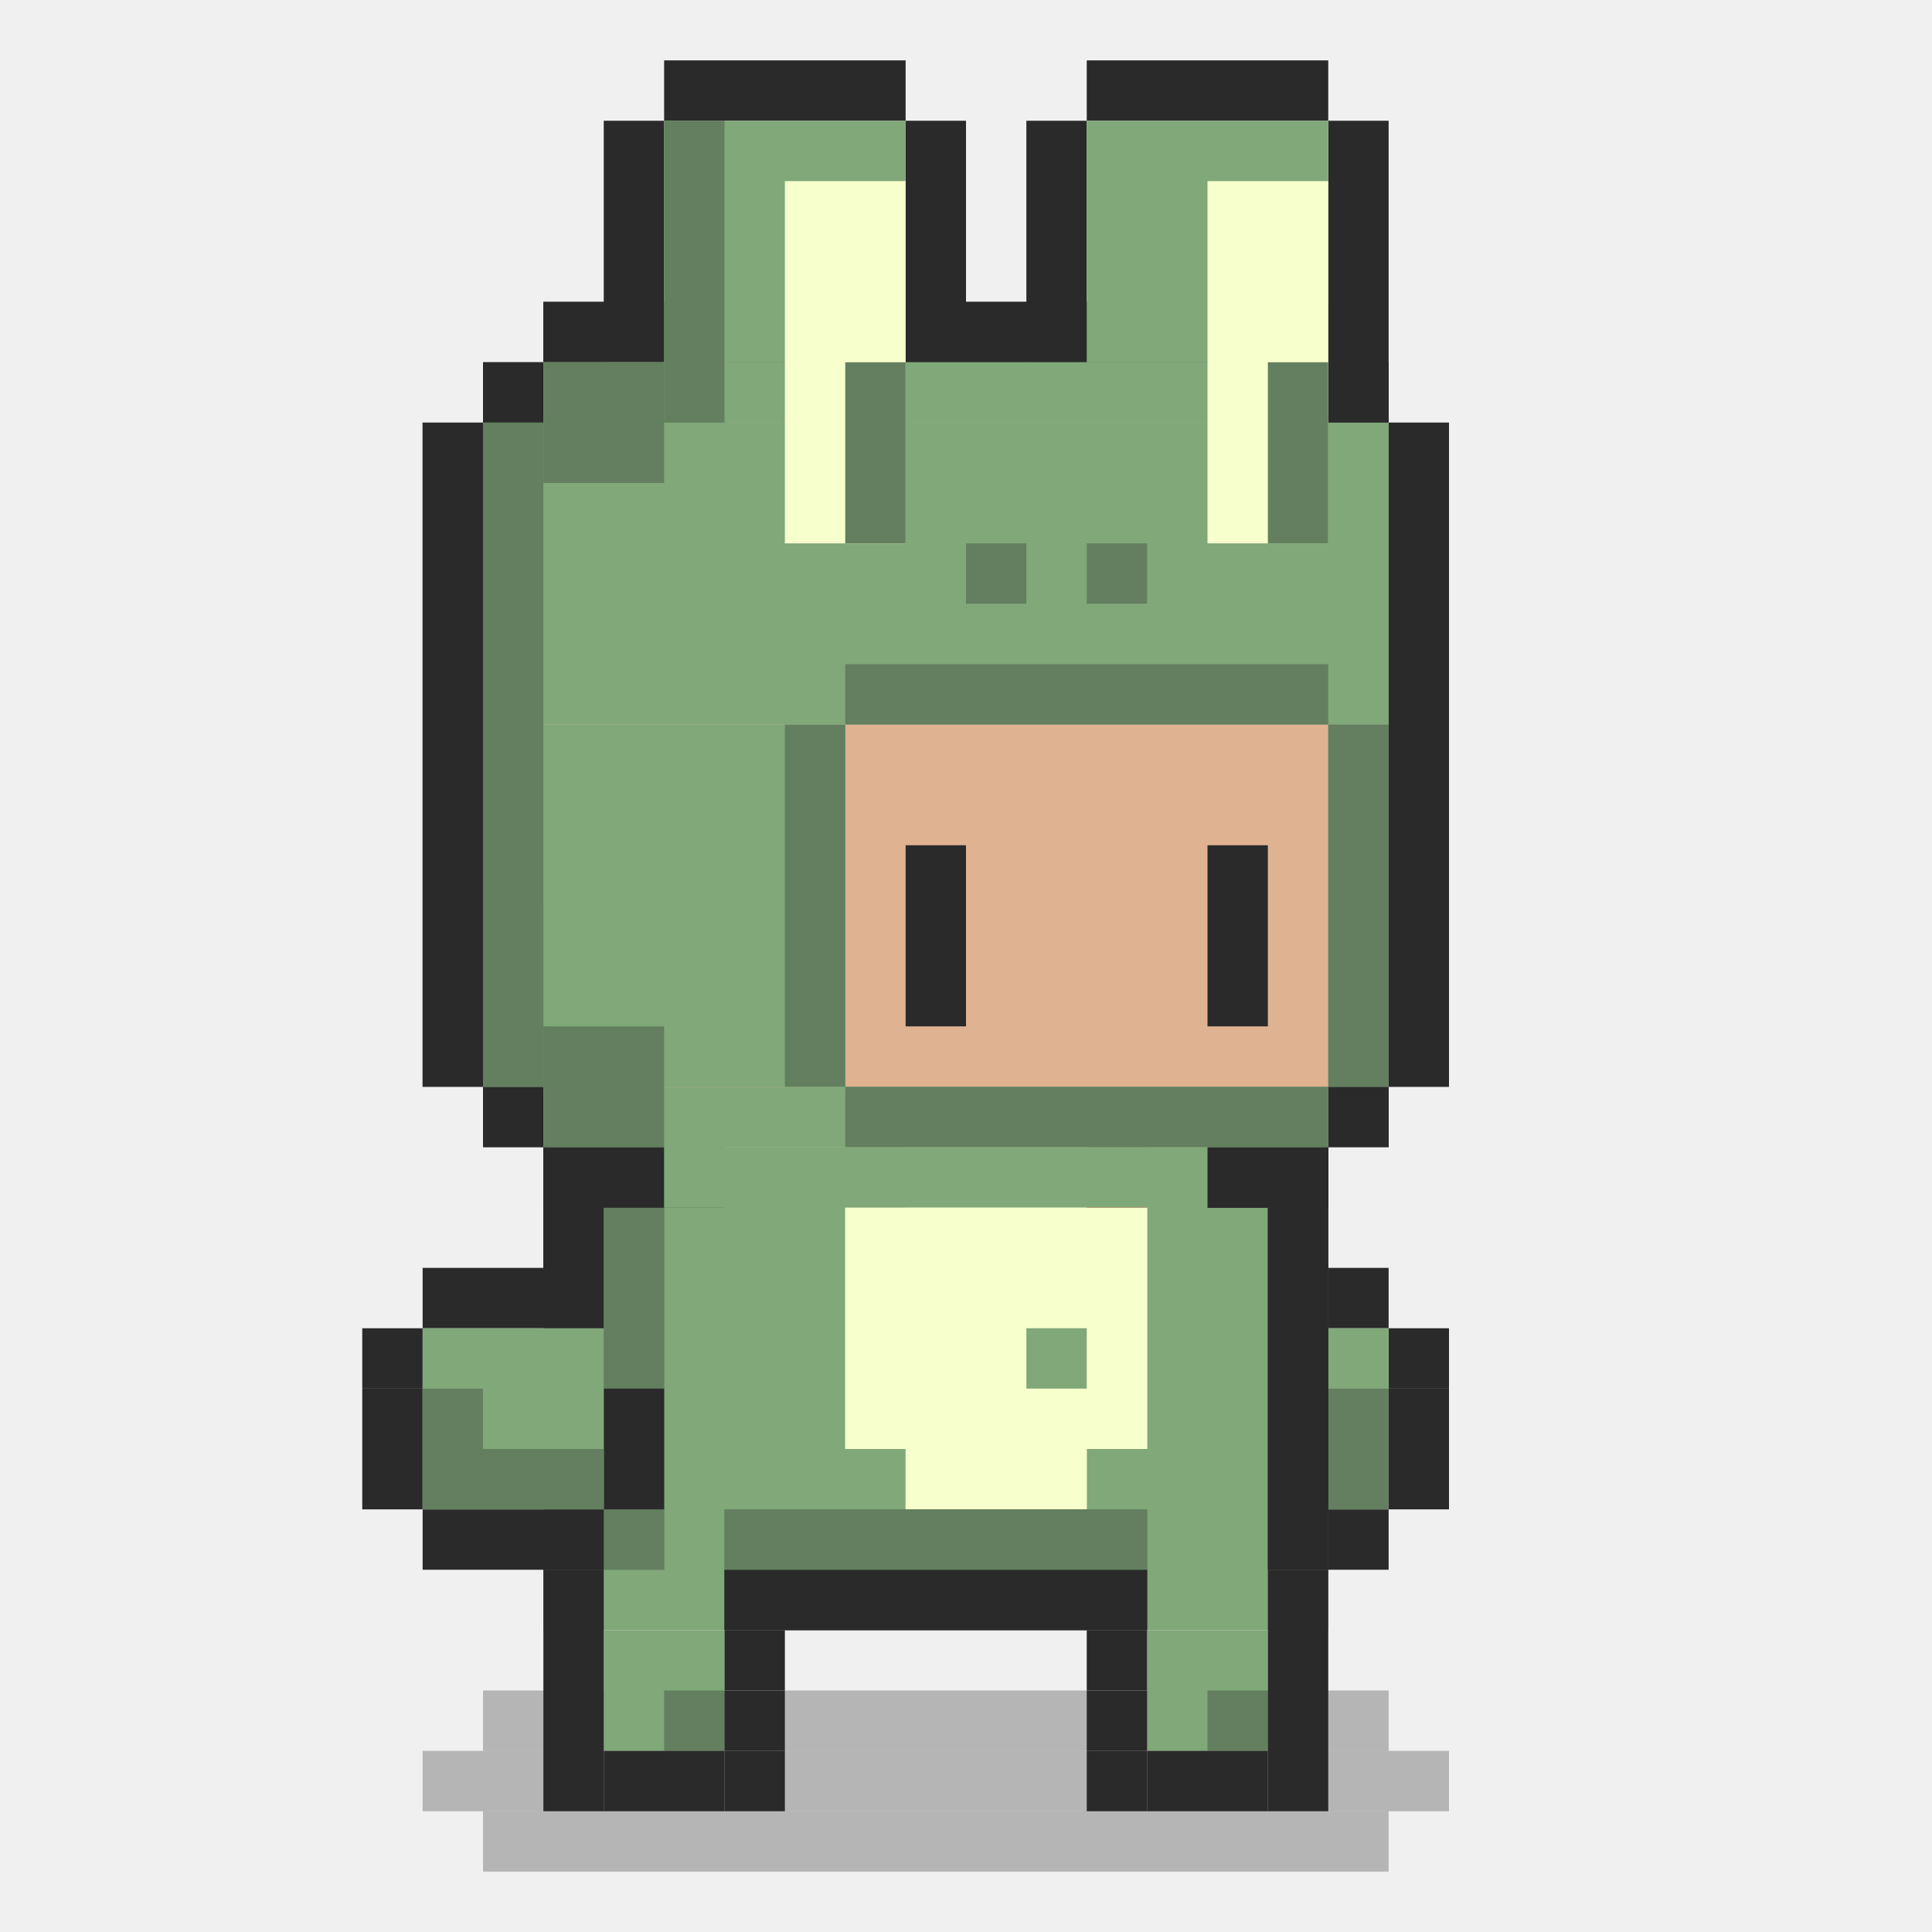
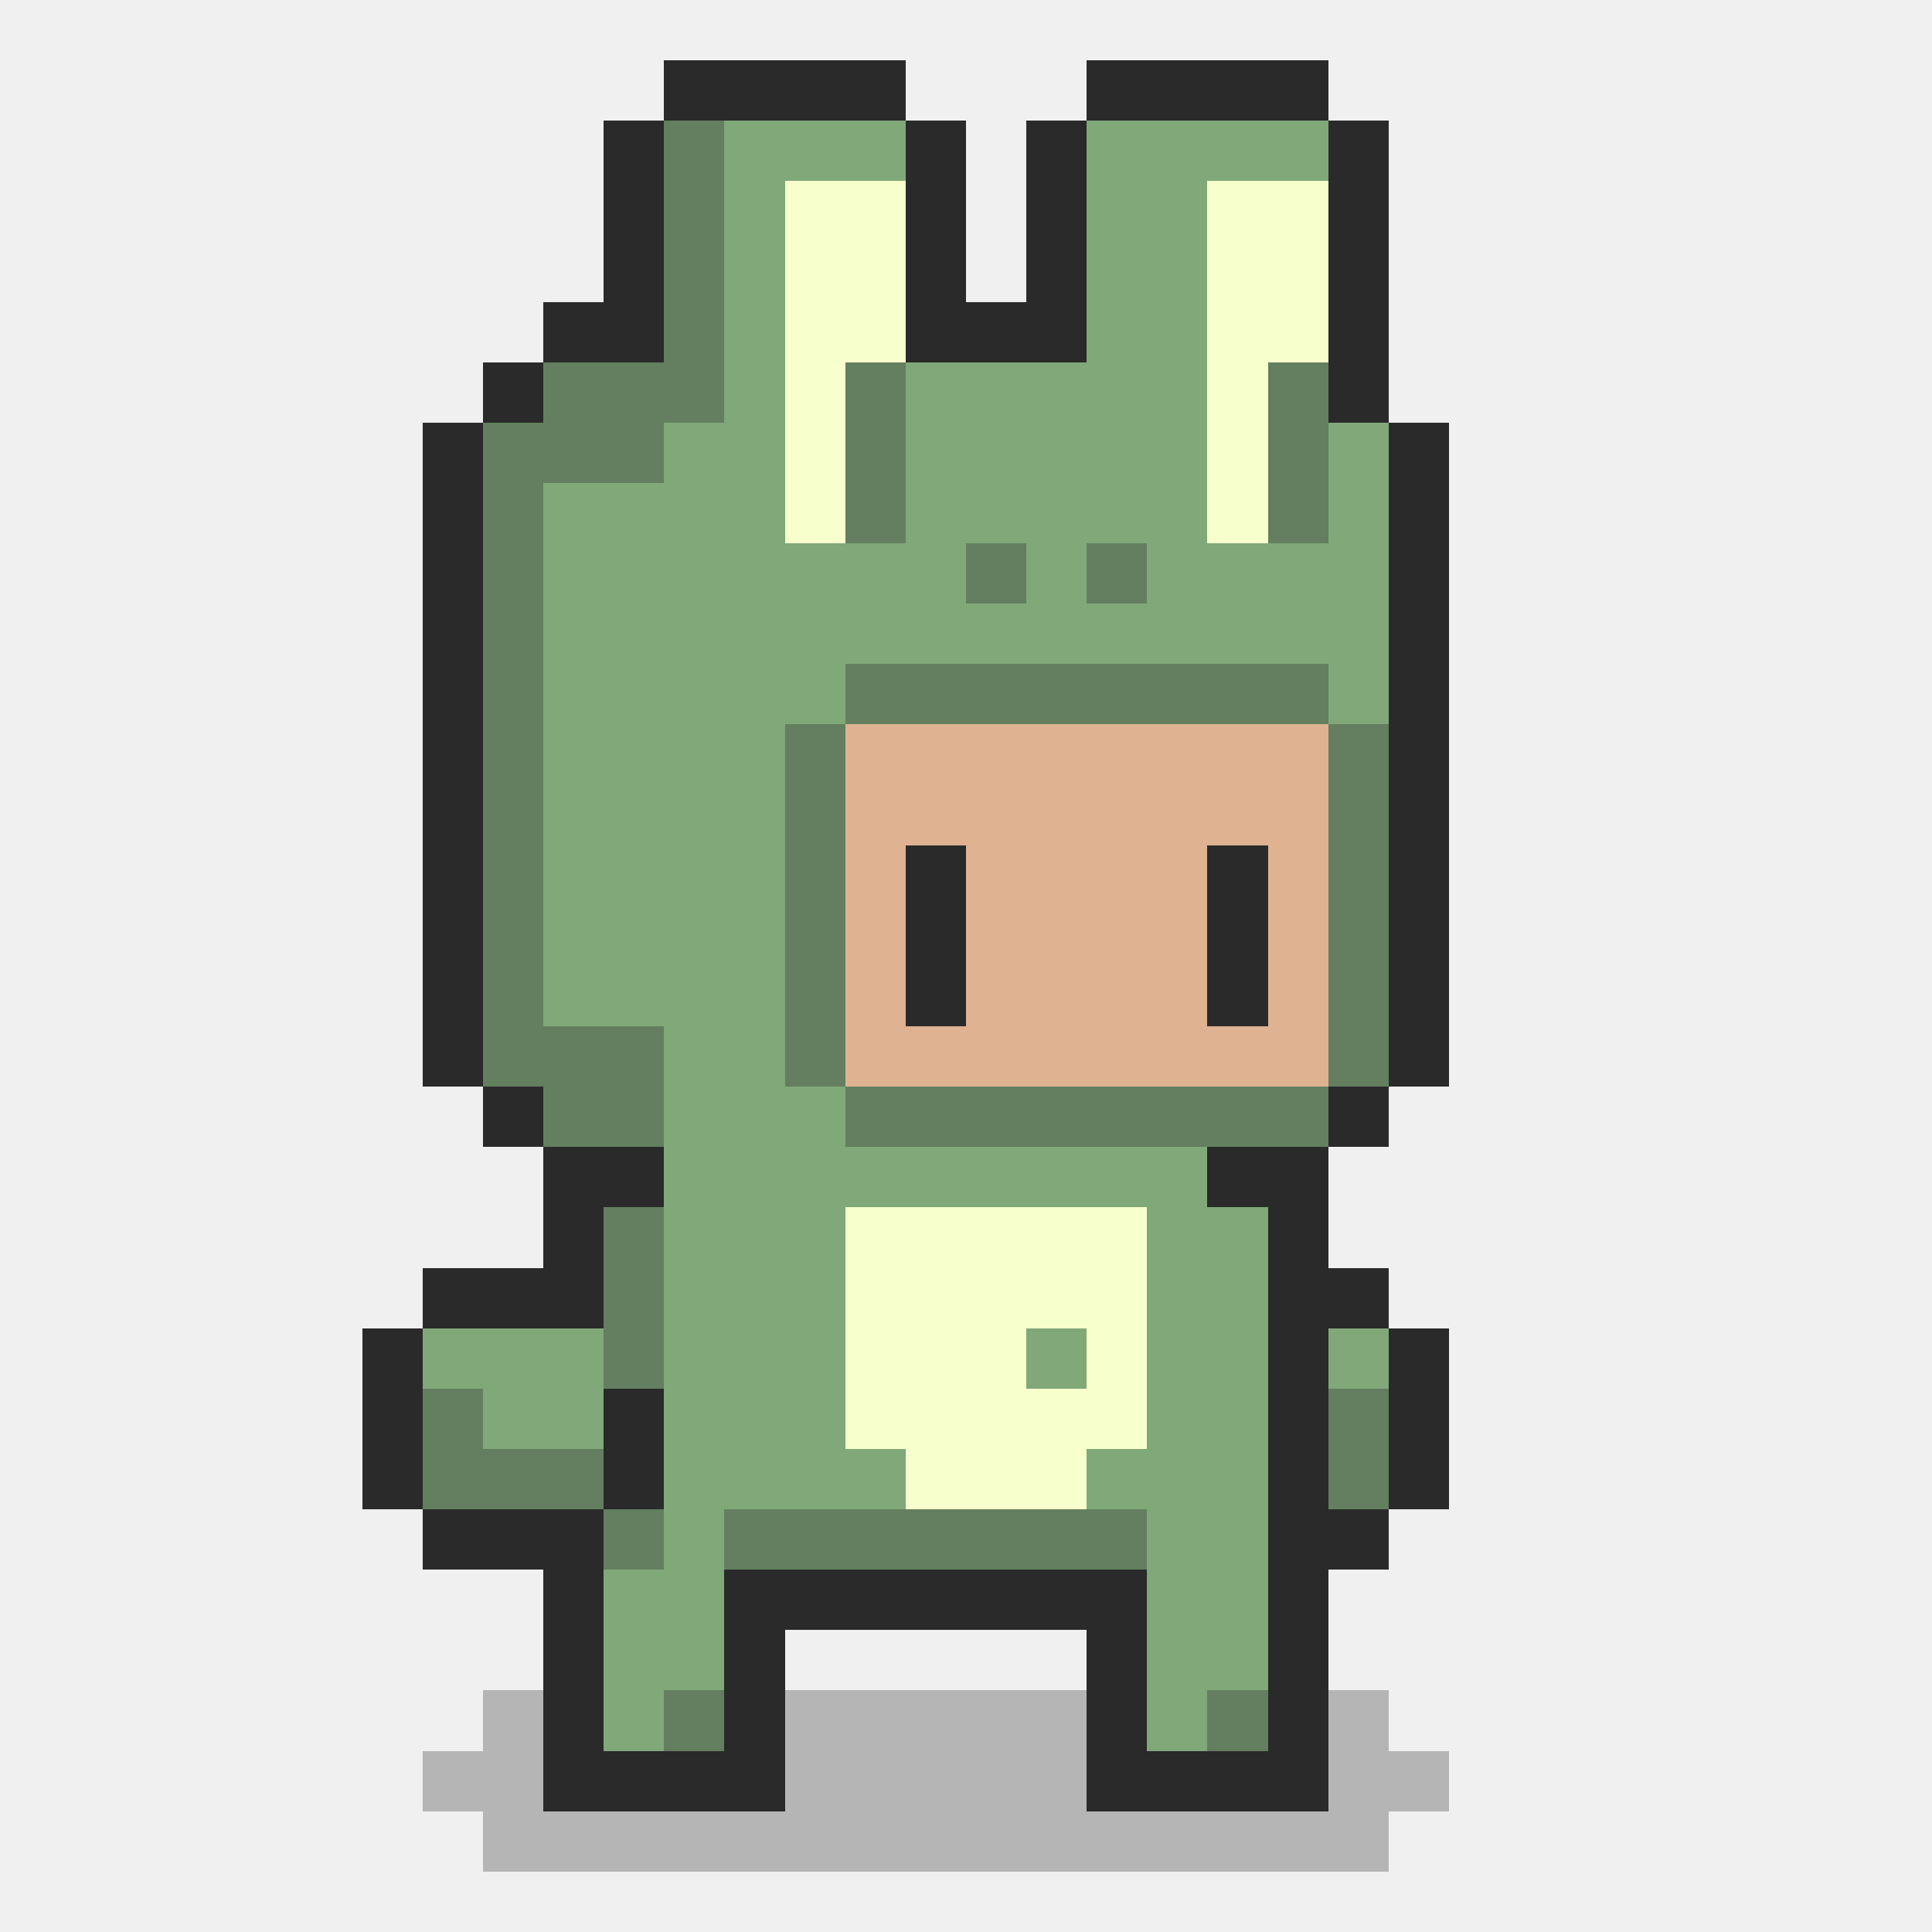
- <svg xmlns="http://www.w3.org/2000/svg" width="32" height="32" viewBox="0 0 32 32" fill="none">
+ <svg xmlns="http://www.w3.org/2000/svg" shape-rendering="crispEdges" width="32" height="32" viewBox="0 0 32 32" fill="none">
  <g clip-path="url(#clip0_16_4254)">
    <rect x="7" y="29" width="17" height="1" fill="#3D3D3D" fill-opacity="0.33" />
    <rect x="8" y="28" width="15" height="1" fill="#3D3D3D" fill-opacity="0.33" />
    <rect x="8" y="30" width="15" height="1" fill="#3D3D3D" fill-opacity="0.33" />
    <rect width="1" height="1" transform="matrix(-1 0 0 1 23 21)" fill="#2A2A2A" />
    <rect width="1" height="1" transform="matrix(-1 0 0 1 24 22)" fill="#2A2A2A" />
    <rect width="1" height="1" transform="matrix(-1 0 0 1 24 23)" fill="#2A2A2A" />
    <rect width="1" height="1" transform="matrix(-1 0 0 1 24 24)" fill="#2A2A2A" />
    <rect width="1" height="1" transform="matrix(-1 0 0 1 21 25)" fill="#2A2A2A" />
    <rect width="1" height="1" transform="matrix(-1 0 0 1 20 24)" fill="#2A2A2A" />
    <rect width="1" height="1" transform="matrix(-1 0 0 1 20 23)" fill="#2A2A2A" />
    <rect width="1" height="1" transform="matrix(-1 0 0 1 23 25)" fill="#2A2A2A" />
    <rect width="1" height="1" transform="matrix(-1 0 0 1 22 25)" fill="#2A2A2A" />
    <rect width="1" height="1" transform="matrix(-1 0 0 1 22 21)" fill="#2A2A2A" />
    <rect width="3" height="3" transform="matrix(-1 0 0 1 23 22)" fill="#80A879" />
    <rect width="1" height="1" transform="matrix(-1 0 0 1 23 23)" fill="#637F5F" />
    <rect width="3" height="1" transform="matrix(-1 0 0 1 23 24)" fill="#637F5F" />
    <rect width="13" height="8" transform="matrix(1 0 0 -1 9 27)" fill="#80A879" />
    <rect width="5" height="4" transform="matrix(1 0 0 -1 14 24)" fill="#F7FFCC" />
    <rect x="15" y="19" width="3" height="1" fill="#F7FFCC" />
    <rect x="15" y="24" width="3" height="1" fill="#F7FFCC" />
    <rect width="2" height="1" transform="matrix(1 0 0 -1 9 20)" fill="#2A2A2A" />
    <rect width="2" height="1" transform="matrix(1 0 0 -1 20 20)" fill="#2A2A2A" />
    <rect width="7" height="1" transform="matrix(1 0 0 -1 12 27)" fill="#2A2A2A" />
    <rect width="1" height="6" transform="matrix(1 0 0 -1 9 26)" fill="#2A2A2A" />
    <rect width="1" height="6" transform="matrix(1 0 0 -1 10 26)" fill="#637F5F" />
    <rect width="7" height="1" transform="matrix(1 0 0 -1 12 26)" fill="#637F5F" />
    <rect width="1" height="1" transform="matrix(1 0 0 -1 11 20)" fill="#637F5F" />
    <rect width="1" height="1" transform="matrix(1 0 0 -1 17 23)" fill="#80A879" />
    <rect width="1" height="6" transform="matrix(1 0 0 -1 21 26)" fill="#2A2A2A" />
    <rect width="5" height="4" transform="matrix(1 0 0 -1 14 24)" fill="#F7FFCC" />
    <rect x="15" y="19" width="3" height="1" fill="#F7FFCC" />
    <rect x="15" y="24" width="3" height="1" fill="#F7FFCC" />
    <rect width="2" height="1" transform="matrix(1 0 0 -1 9 20)" fill="#2A2A2A" />
    <rect width="2" height="1" transform="matrix(1 0 0 -1 20 20)" fill="#2A2A2A" />
    <rect width="7" height="1" transform="matrix(1 0 0 -1 12 27)" fill="#2A2A2A" />
    <rect width="1" height="6" transform="matrix(1 0 0 -1 9 26)" fill="#2A2A2A" />
    <rect width="1" height="6" transform="matrix(1 0 0 -1 10 26)" fill="#637F5F" />
    <rect width="7" height="1" transform="matrix(1 0 0 -1 12 26)" fill="#637F5F" />
    <rect width="1" height="1" transform="matrix(1 0 0 -1 11 20)" fill="#637F5F" />
    <rect width="1" height="1" transform="matrix(1 0 0 -1 17 23)" fill="#80A879" />
    <rect width="1" height="6" transform="matrix(1 0 0 -1 21 26)" fill="#2A2A2A" />
    <rect x="7" y="21" width="1" height="1" fill="#2A2A2A" />
    <rect x="6" y="22" width="1" height="1" fill="#2A2A2A" />
    <rect x="6" y="23" width="1" height="1" fill="#2A2A2A" />
    <rect x="6" y="24" width="1" height="1" fill="#2A2A2A" />
    <rect x="9" y="25" width="1" height="1" fill="#2A2A2A" />
    <rect x="10" y="24" width="1" height="1" fill="#2A2A2A" />
    <rect x="10" y="23" width="1" height="1" fill="#2A2A2A" />
    <rect x="7" y="25" width="1" height="1" fill="#2A2A2A" />
    <rect x="8" y="25" width="1" height="1" fill="#2A2A2A" />
    <rect x="8" y="21" width="1" height="1" fill="#2A2A2A" />
    <rect width="3" height="3" transform="translate(7 22)" fill="#80A879" />
    <rect width="1" height="1" transform="translate(7 23)" fill="#637F5F" />
    <rect width="3" height="1" transform="translate(7 24)" fill="#637F5F" />
    <rect x="21" y="29" width="2" height="2" transform="rotate(180 21 29)" fill="#80A879" />
    <rect x="21" y="29" width="1" height="1" transform="rotate(180 21 29)" fill="#637F5F" />
    <rect x="21" y="30" width="2" height="1" transform="rotate(180 21 30)" fill="#2A2A2A" />
    <rect x="19" y="28" width="1" height="1" transform="rotate(180 19 28)" fill="#2A2A2A" />
    <rect x="19" y="29" width="1" height="1" transform="rotate(180 19 29)" fill="#2A2A2A" />
    <rect x="19" y="30" width="1" height="1" transform="rotate(180 19 30)" fill="#2A2A2A" />
    <rect x="22" y="30" width="1" height="4" transform="rotate(180 22 30)" fill="#2A2A2A" />
    <rect width="1" height="1" transform="matrix(-1 0 0 1 19 19)" fill="#FF383C" />
    <rect width="2" height="2" transform="matrix(1 0 0 -1 10 29)" fill="#80A879" />
    <rect width="1" height="1" transform="matrix(1 0 0 -1 11 29)" fill="#637F5F" />
    <rect width="2" height="1" transform="matrix(1 0 0 -1 10 30)" fill="#2A2A2A" />
    <rect width="1" height="1" transform="matrix(1 0 0 -1 12 28)" fill="#2A2A2A" />
    <rect width="1" height="1" transform="matrix(1 0 0 -1 12 29)" fill="#2A2A2A" />
    <rect width="1" height="1" transform="matrix(1 0 0 -1 12 30)" fill="#2A2A2A" />
    <rect width="1" height="4" transform="matrix(1 0 0 -1 9 30)" fill="#2A2A2A" />
    <rect width="13" height="1" transform="matrix(1 0 0 -1 9 6)" fill="#2A2A2A" />
    <rect width="13" height="1" transform="matrix(1 0 0 -1 9 7)" fill="#DFB292" />
    <rect width="13" height="1" transform="matrix(1 0 0 -1 9 19)" fill="#DFB292" />
    <rect width="2" height="1" transform="matrix(1 0 0 -1 9 20)" fill="#2A2A2A" />
    <rect width="2" height="1" transform="matrix(1 0 0 -1 20 20)" fill="#2A2A2A" />
    <rect width="1" height="11" transform="matrix(1 0 0 -1 7 18)" fill="#2A2A2A" />
    <rect width="15" height="11" transform="matrix(1 0 0 -1 8 18)" fill="#DFB292" />
    <rect width="1" height="3" transform="matrix(1 0 0 -1 20 17)" fill="#2A2A2A" />
    <rect width="1" height="3" transform="matrix(1 0 0 -1 15 17)" fill="#2A2A2A" />
    <rect x="9" y="7" width="1" height="1" transform="rotate(180 9 7)" fill="#2A2A2A" />
    <rect x="9" y="19" width="1" height="1" transform="rotate(180 9 19)" fill="#2A2A2A" />
    <rect x="24" y="18" width="1" height="11" transform="rotate(180 24 18)" fill="#2A2A2A" />
    <rect width="1" height="1" transform="matrix(1 0 0 -1 22 7)" fill="#2A2A2A" />
    <rect width="1" height="1" transform="matrix(1 0 0 -1 22 19)" fill="#2A2A2A" />
    <rect width="1" height="1" transform="matrix(1 0 0 -1 9 6)" fill="#2A2A2A" />
    <rect width="1" height="4" transform="matrix(1 0 0 -1 10 6)" fill="#2A2A2A" />
    <rect width="1" height="4" transform="matrix(1 0 0 -1 15 6)" fill="#2A2A2A" />
    <rect width="1" height="4" transform="matrix(1 0 0 -1 17 6)" fill="#2A2A2A" />
    <rect width="1" height="1" transform="matrix(1 0 0 -1 16 6)" fill="#2A2A2A" />
    <rect x="11" y="1" width="4" height="1" fill="#2A2A2A" />
    <rect x="18" y="1" width="4" height="1" fill="#2A2A2A" />
    <rect width="2" height="1" transform="matrix(1 0 0 -1 9 20)" fill="#2A2A2A" />
    <rect width="2" height="1" transform="matrix(1 0 0 -1 20 20)" fill="#2A2A2A" />
    <rect width="1" height="11" transform="matrix(1 0 0 -1 7 18)" fill="#2A2A2A" />
    <rect x="9" y="7" width="1" height="1" transform="rotate(180 9 7)" fill="#2A2A2A" />
    <rect x="9" y="19" width="1" height="1" transform="rotate(180 9 19)" fill="#2A2A2A" />
    <rect x="24" y="18" width="1" height="11" transform="rotate(180 24 18)" fill="#2A2A2A" />
    <rect width="1" height="5" transform="matrix(1 0 0 -1 22 7)" fill="#2A2A2A" />
    <rect width="1" height="1" transform="matrix(1 0 0 -1 22 19)" fill="#2A2A2A" />
    <rect x="11" y="19" width="9" height="1" fill="#80A879" />
    <rect x="9" y="18" width="13" height="1" fill="#80A879" />
    <rect x="8" y="12" width="6" height="6" fill="#80A879" />
    <rect width="1" height="6" transform="matrix(1 0 0 -1 13 18)" fill="#637F5F" />
    <rect width="15" height="5" transform="matrix(1 0 0 -1 8 12)" fill="#80A879" />
    <rect x="22" y="12" width="1" height="6" fill="#80A879" />
    <rect x="9" y="6" width="13" height="1" fill="#80A879" />
    <rect width="4" height="4" transform="matrix(1 0 0 -1 18 6)" fill="#80A879" />
    <rect width="4" height="4" transform="matrix(1 0 0 -1 11 6)" fill="#80A879" />
    <rect width="2" height="6" transform="matrix(1 0 0 -1 13 9)" fill="#F7FFCC" />
    <rect width="1" height="3" transform="matrix(1 0 0 -1 14 9)" fill="#F7FFCC" />
    <rect width="2" height="6" transform="matrix(1 0 0 -1 20 9)" fill="#F7FFCC" />
    <rect width="8" height="1" transform="matrix(1 0 0 -1 14 19)" fill="#637F5F" />
    <rect width="8" height="1" transform="matrix(1 0 0 -1 14 12)" fill="#637F5F" />
    <rect width="1" height="3" transform="matrix(1 0 0 -1 14 9)" fill="#637F5F" />
    <rect width="1" height="3" transform="matrix(1 0 0 -1 21 9)" fill="#637F5F" />
    <rect width="1" height="1" transform="matrix(1 0 0 -1 16 10)" fill="#637F5F" />
    <rect width="1" height="1" transform="matrix(1 0 0 -1 18 10)" fill="#637F5F" />
    <rect width="1" height="11" transform="matrix(1 0 0 -1 8 18)" fill="#637F5F" />
    <rect width="1" height="3" transform="matrix(1 0 0 -1 8 18)" fill="#637F5F" />
    <rect width="2" height="2" transform="matrix(1 0 0 -1 9 8)" fill="#637F5F" />
    <rect width="1" height="1" transform="matrix(1 0 0 -1 10 7)" fill="#637F5F" />
    <rect width="2" height="2" transform="matrix(1 0 0 -1 9 19)" fill="#637F5F" />
    <rect width="1" height="5" transform="matrix(1 0 0 -1 11 7)" fill="#637F5F" />
    <rect width="1" height="6" transform="matrix(1 0 0 -1 22 18)" fill="#637F5F" />
  </g>
  <defs>
    <clipPath id="clip0_16_4254">
      <rect width="32" height="32" fill="white" />
    </clipPath>
  </defs>
</svg>
